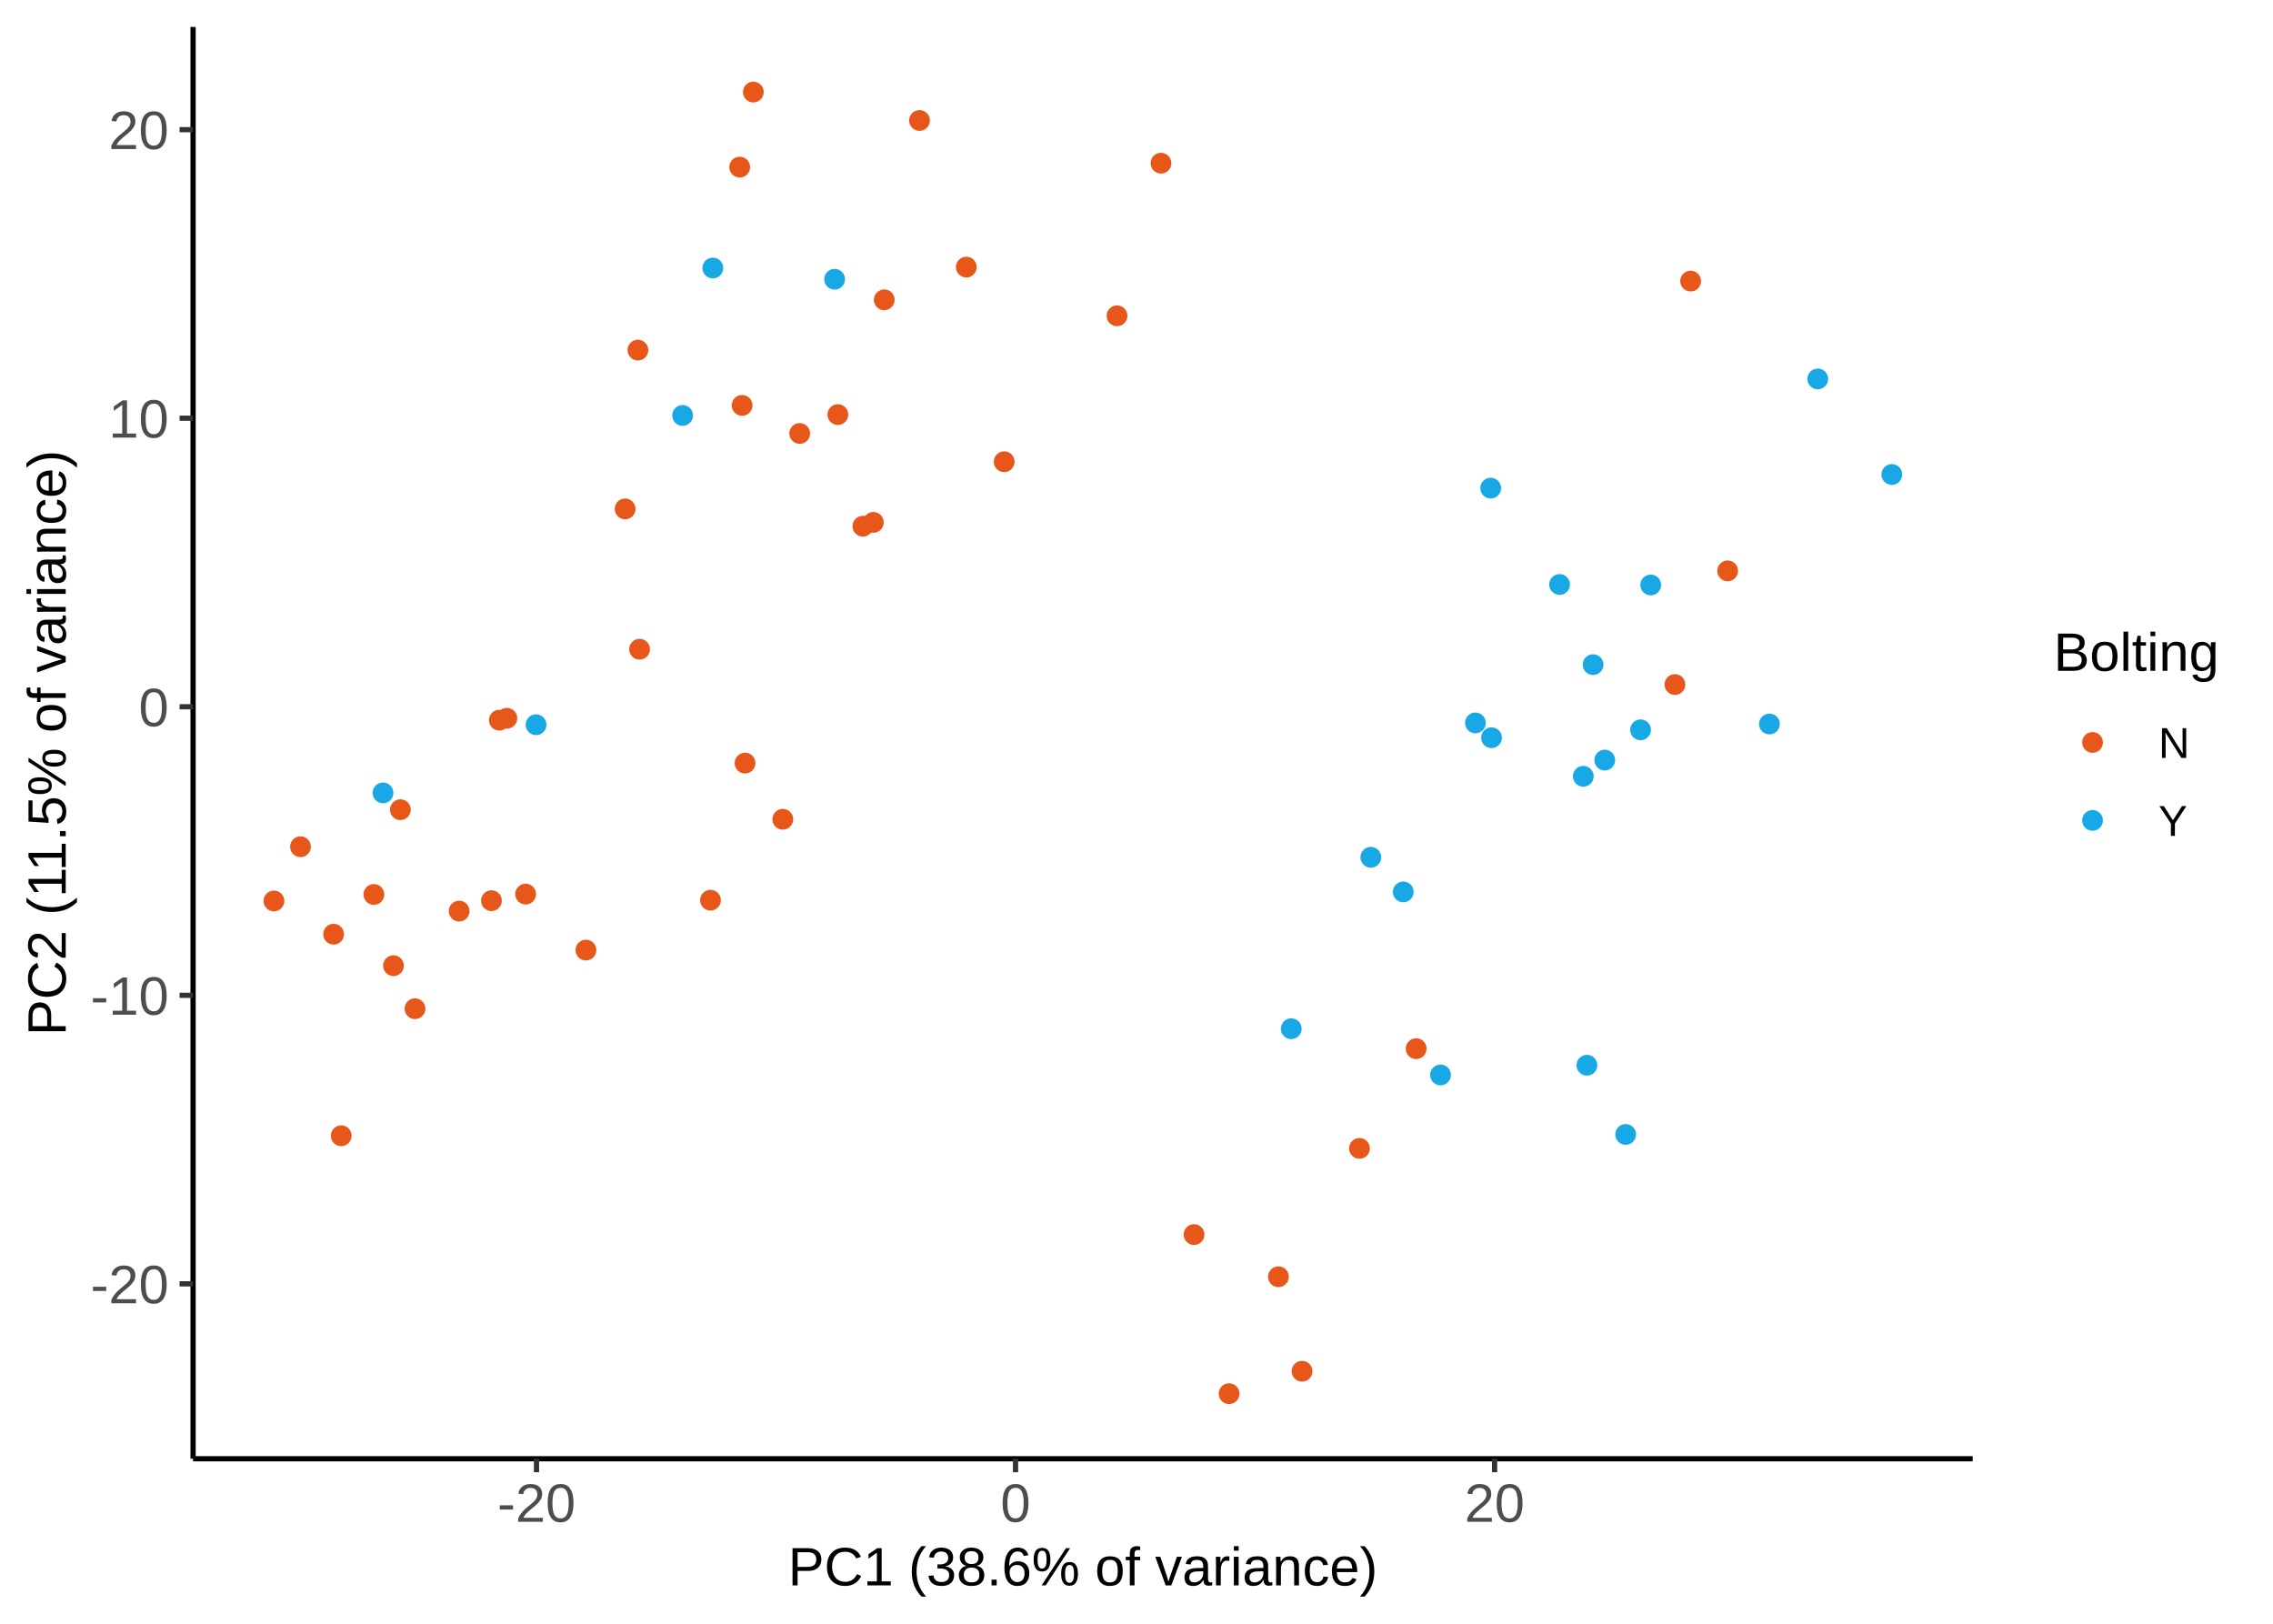
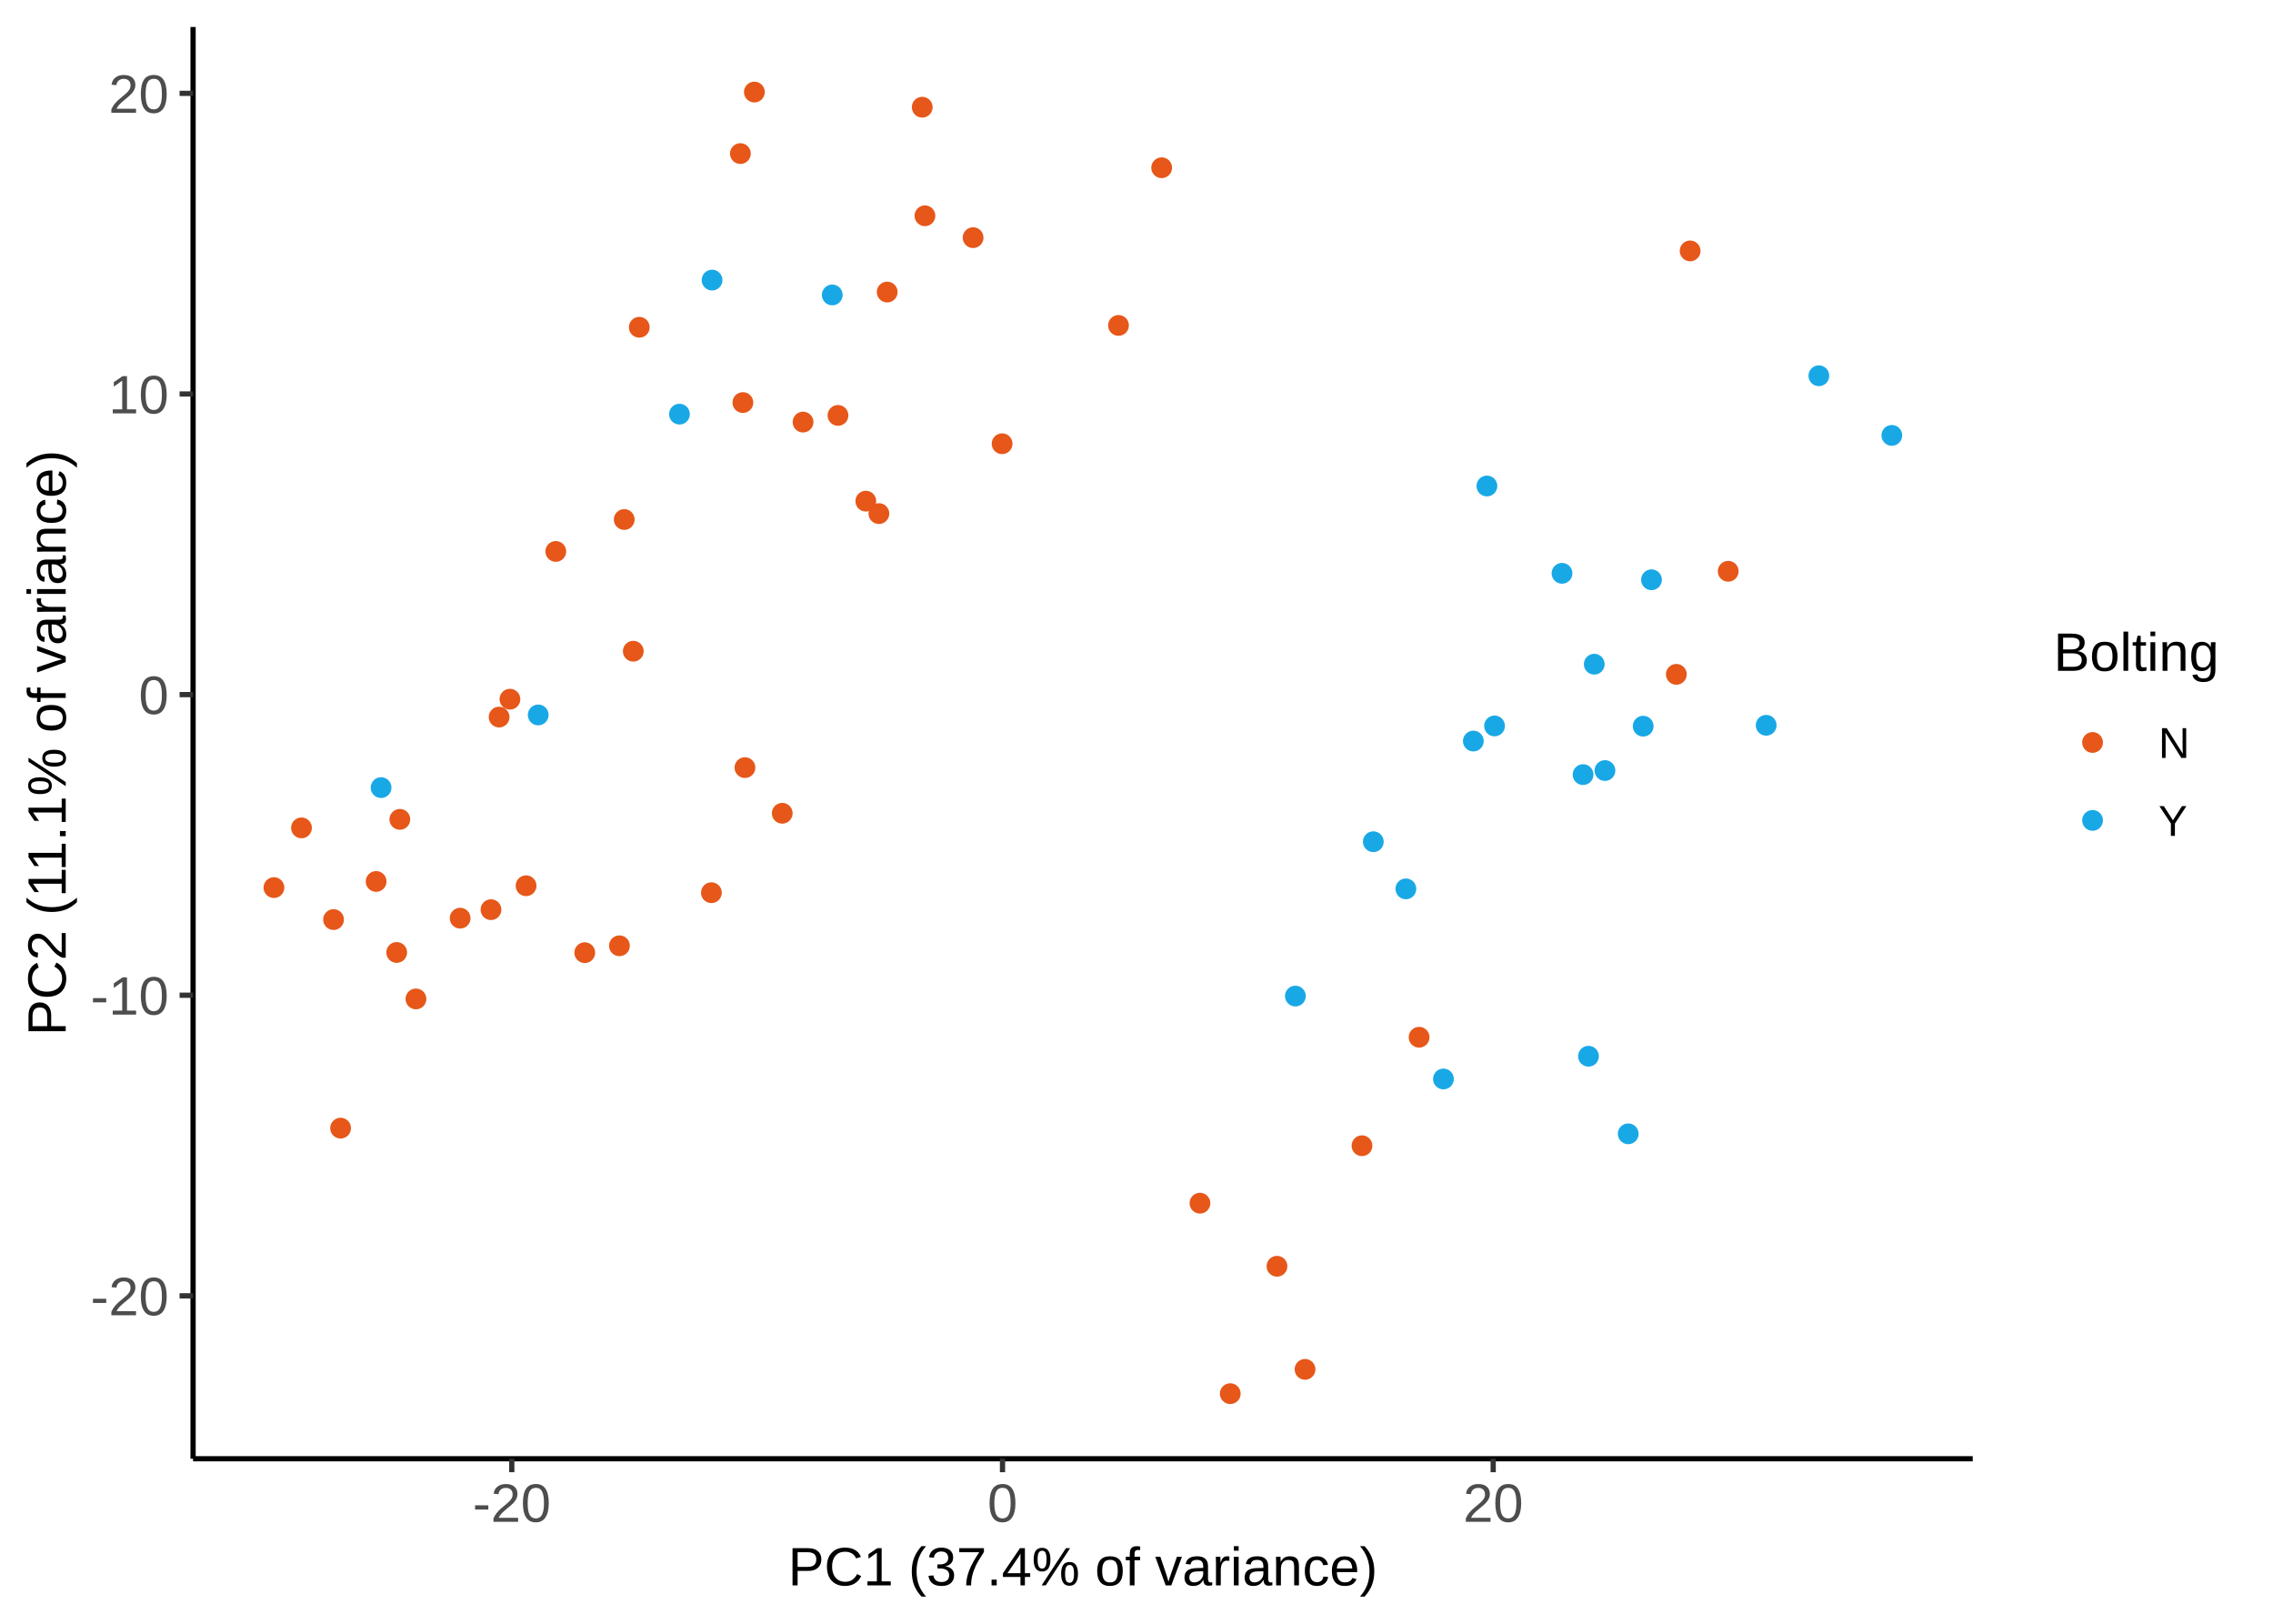
<svg xmlns="http://www.w3.org/2000/svg" class="svglite" width="504.00pt" height="360.00pt" viewBox="0 0 504.00 360.00">
  <defs>
    <style type="text/css">
    .svglite line, .svglite polyline, .svglite polygon, .svglite path, .svglite rect, .svglite circle {
      fill: none;
      stroke: #000000;
      stroke-linecap: round;
      stroke-linejoin: round;
      stroke-miterlimit: 10.00;
    }
    .svglite text {
      white-space: pre;
    }
  </style>
  </defs>
  <rect width="100%" height="100%" style="stroke: none; fill: #FFFFFF;" />
  <defs>
    <clipPath id="cpMC4wMHw1MDQuMDB8MC4wMHwzNjAuMDA=">
      <rect x="0.00" y="0.00" width="504.00" height="360.00" />
    </clipPath>
  </defs>
  <g clip-path="url(#cpMC4wMHw1MDQuMDB8MC4wMHwzNjAuMDA=)">
    <rect x="-0" y="0.00" width="504.00" height="360.00" style="stroke-width: 1.16; stroke: #FFFFFF; fill: #FFFFFF;" />
  </g>
  <defs>
    <clipPath id="cpNDIuODF8NDM3LjQyfDUuOTh8MzIzLjQy">
      <rect x="42.81" y="5.98" width="394.61" height="317.44" />
    </clipPath>
  </defs>
  <g clip-path="url(#cpNDIuODF8NDM3LjQyfDUuOTh8MzIzLjQy)">
    <rect x="42.81" y="5.98" width="394.61" height="317.44" style="stroke-width: 1.16; stroke: none; fill: #FFFFFF;" />
-     <circle cx="60.74" cy="199.75" r="1.95" style="stroke-width: 0.71; stroke: #E65719; fill: #E65719;" />
-     <circle cx="66.63" cy="187.73" r="1.95" style="stroke-width: 0.71; stroke: #E65719; fill: #E65719;" />
-     <circle cx="73.97" cy="207.12" r="1.95" style="stroke-width: 0.71; stroke: #E65719; fill: #E65719;" />
-     <circle cx="75.66" cy="251.81" r="1.95" style="stroke-width: 0.71; stroke: #E65719; fill: #E65719;" />
-     <circle cx="82.90" cy="198.31" r="1.95" style="stroke-width: 0.71; stroke: #E65719; fill: #E65719;" />
-     <circle cx="87.25" cy="214.10" r="1.95" style="stroke-width: 0.71; stroke: #E65719; fill: #E65719;" />
-     <circle cx="92.02" cy="223.64" r="1.95" style="stroke-width: 0.71; stroke: #E65719; fill: #E65719;" />
-     <circle cx="110.72" cy="159.67" r="1.95" style="stroke-width: 0.71; stroke: #E65719; fill: #E65719;" />
-     <circle cx="88.78" cy="179.52" r="1.95" style="stroke-width: 0.71; stroke: #E65719; fill: #E65719;" />
-     <circle cx="84.92" cy="175.79" r="1.95" style="stroke-width: 0.71; stroke: #19A8E6; fill: #19A8E6;" />
-     <circle cx="101.81" cy="202.00" r="1.95" style="stroke-width: 0.71; stroke: #E65719; fill: #E65719;" />
-     <circle cx="108.97" cy="199.69" r="1.95" style="stroke-width: 0.71; stroke: #E65719; fill: #E65719;" />
-     <circle cx="116.55" cy="198.23" r="1.95" style="stroke-width: 0.71; stroke: #E65719; fill: #E65719;" />
-     <circle cx="112.39" cy="159.25" r="1.95" style="stroke-width: 0.71; stroke: #E65719; fill: #E65719;" />
-     <circle cx="118.86" cy="160.68" r="1.95" style="stroke-width: 0.71; stroke: #19A8E6; fill: #19A8E6;" />
-     <circle cx="141.45" cy="77.62" r="1.95" style="stroke-width: 0.71; stroke: #E65719; fill: #E65719;" />
-     <circle cx="138.61" cy="112.83" r="1.95" style="stroke-width: 0.71; stroke: #E65719; fill: #E65719;" />
-     <circle cx="129.92" cy="210.64" r="1.95" style="stroke-width: 0.71; stroke: #E65719; fill: #E65719;" />
-     <circle cx="141.81" cy="143.94" r="1.95" style="stroke-width: 0.71; stroke: #E65719; fill: #E65719;" />
-     <circle cx="157.54" cy="199.58" r="1.95" style="stroke-width: 0.71; stroke: #E65719; fill: #E65719;" />
-     <circle cx="164.55" cy="89.88" r="1.95" style="stroke-width: 0.71; stroke: #E65719; fill: #E65719;" />
-     <circle cx="177.32" cy="96.10" r="1.95" style="stroke-width: 0.71; stroke: #E65719; fill: #E65719;" />
-     <circle cx="193.65" cy="115.82" r="1.95" style="stroke-width: 0.71; stroke: #E65719; fill: #E65719;" />
-     <circle cx="173.57" cy="181.64" r="1.95" style="stroke-width: 0.71; stroke: #E65719; fill: #E65719;" />
-     <circle cx="167.04" cy="20.41" r="1.95" style="stroke-width: 0.71; stroke: #E65719; fill: #E65719;" />
-     <circle cx="191.33" cy="116.67" r="1.95" style="stroke-width: 0.71; stroke: #E65719; fill: #E65719;" />
-     <circle cx="196.07" cy="66.47" r="1.95" style="stroke-width: 0.71; stroke: #E65719; fill: #E65719;" />
-     <circle cx="151.36" cy="92.11" r="1.95" style="stroke-width: 0.71; stroke: #19A8E6; fill: #19A8E6;" />
-     <circle cx="165.20" cy="169.19" r="1.95" style="stroke-width: 0.71; stroke: #E65719; fill: #E65719;" />
-     <circle cx="185.78" cy="91.92" r="1.95" style="stroke-width: 0.71; stroke: #E65719; fill: #E65719;" />
-     <circle cx="164.02" cy="37.05" r="1.95" style="stroke-width: 0.71; stroke: #E65719; fill: #E65719;" />
-     <circle cx="203.89" cy="26.71" r="1.95" style="stroke-width: 0.71; stroke: #E65719; fill: #E65719;" />
-     <circle cx="214.26" cy="59.22" r="1.95" style="stroke-width: 0.71; stroke: #E65719; fill: #E65719;" />
-     <circle cx="158.06" cy="59.42" r="1.95" style="stroke-width: 0.71; stroke: #19A8E6; fill: #19A8E6;" />
-     <circle cx="185.06" cy="61.91" r="1.95" style="stroke-width: 0.71; stroke: #19A8E6; fill: #19A8E6;" />
-     <circle cx="222.66" cy="102.37" r="1.95" style="stroke-width: 0.71; stroke: #E65719; fill: #E65719;" />
-     <circle cx="264.76" cy="273.72" r="1.95" style="stroke-width: 0.71; stroke: #E65719; fill: #E65719;" />
-     <circle cx="257.43" cy="36.18" r="1.95" style="stroke-width: 0.71; stroke: #E65719; fill: #E65719;" />
-     <circle cx="247.68" cy="70.02" r="1.95" style="stroke-width: 0.71; stroke: #E65719; fill: #E65719;" />
-     <circle cx="286.31" cy="228.08" r="1.95" style="stroke-width: 0.71; stroke: #19A8E6; fill: #19A8E6;" />
-     <circle cx="272.53" cy="308.99" r="1.95" style="stroke-width: 0.71; stroke: #E65719; fill: #E65719;" />
-     <circle cx="288.71" cy="304.02" r="1.95" style="stroke-width: 0.71; stroke: #E65719; fill: #E65719;" />
-     <circle cx="283.47" cy="283.07" r="1.95" style="stroke-width: 0.71; stroke: #E65719; fill: #E65719;" />
-     <circle cx="314.01" cy="232.50" r="1.95" style="stroke-width: 0.71; stroke: #E65719; fill: #E65719;" />
-     <circle cx="301.44" cy="254.61" r="1.95" style="stroke-width: 0.71; stroke: #E65719; fill: #E65719;" />
-     <circle cx="311.15" cy="197.75" r="1.95" style="stroke-width: 0.71; stroke: #19A8E6; fill: #19A8E6;" />
-     <circle cx="303.96" cy="190.07" r="1.95" style="stroke-width: 0.71; stroke: #19A8E6; fill: #19A8E6;" />
-     <circle cx="319.41" cy="238.33" r="1.95" style="stroke-width: 0.71; stroke: #19A8E6; fill: #19A8E6;" />
-     <circle cx="330.72" cy="163.56" r="1.95" style="stroke-width: 0.71; stroke: #19A8E6; fill: #19A8E6;" />
-     <circle cx="345.81" cy="129.59" r="1.95" style="stroke-width: 0.71; stroke: #19A8E6; fill: #19A8E6;" />
-     <circle cx="327.15" cy="160.28" r="1.95" style="stroke-width: 0.71; stroke: #19A8E6; fill: #19A8E6;" />
-     <circle cx="330.54" cy="108.22" r="1.95" style="stroke-width: 0.71; stroke: #19A8E6; fill: #19A8E6;" />
-     <circle cx="371.39" cy="151.77" r="1.95" style="stroke-width: 0.71; stroke: #E65719; fill: #E65719;" />
-     <circle cx="360.47" cy="251.52" r="1.95" style="stroke-width: 0.71; stroke: #19A8E6; fill: #19A8E6;" />
-     <circle cx="351.07" cy="172.11" r="1.95" style="stroke-width: 0.71; stroke: #19A8E6; fill: #19A8E6;" />
-     <circle cx="353.24" cy="147.36" r="1.95" style="stroke-width: 0.71; stroke: #19A8E6; fill: #19A8E6;" />
-     <circle cx="351.87" cy="236.17" r="1.95" style="stroke-width: 0.71; stroke: #19A8E6; fill: #19A8E6;" />
-     <circle cx="355.83" cy="168.52" r="1.95" style="stroke-width: 0.71; stroke: #19A8E6; fill: #19A8E6;" />
-     <circle cx="366.02" cy="129.69" r="1.95" style="stroke-width: 0.71; stroke: #19A8E6; fill: #19A8E6;" />
-     <circle cx="374.87" cy="62.32" r="1.95" style="stroke-width: 0.71; stroke: #E65719; fill: #E65719;" />
-     <circle cx="363.77" cy="161.81" r="1.95" style="stroke-width: 0.71; stroke: #19A8E6; fill: #19A8E6;" />
-     <circle cx="383.08" cy="126.57" r="1.95" style="stroke-width: 0.71; stroke: #E65719; fill: #E65719;" />
-     <circle cx="392.34" cy="160.52" r="1.95" style="stroke-width: 0.71; stroke: #19A8E6; fill: #19A8E6;" />
-     <circle cx="403.06" cy="84.01" r="1.95" style="stroke-width: 0.71; stroke: #19A8E6; fill: #19A8E6;" />
-     <circle cx="419.48" cy="105.20" r="1.95" style="stroke-width: 0.71; stroke: #19A8E6; fill: #19A8E6;" />
+     <circle cx="60.74" cy="196.79" r="1.95" style="stroke-width: 0.71; stroke: #E65719; fill: #E65719;" />
+     <circle cx="66.85" cy="183.55" r="1.95" style="stroke-width: 0.71; stroke: #E65719; fill: #E65719;" />
+     <circle cx="73.96" cy="203.88" r="1.95" style="stroke-width: 0.71; stroke: #E65719; fill: #E65719;" />
+     <circle cx="75.52" cy="250.12" r="1.95" style="stroke-width: 0.71; stroke: #E65719; fill: #E65719;" />
+     <circle cx="83.40" cy="195.43" r="1.95" style="stroke-width: 0.71; stroke: #E65719; fill: #E65719;" />
+     <circle cx="87.96" cy="211.17" r="1.95" style="stroke-width: 0.71; stroke: #E65719; fill: #E65719;" />
+     <circle cx="92.23" cy="221.47" r="1.95" style="stroke-width: 0.71; stroke: #E65719; fill: #E65719;" />
+     <circle cx="84.50" cy="174.62" r="1.95" style="stroke-width: 0.71; stroke: #19A8E6; fill: #19A8E6;" />
+     <circle cx="88.66" cy="181.66" r="1.95" style="stroke-width: 0.71; stroke: #E65719; fill: #E65719;" />
+     <circle cx="110.67" cy="158.98" r="1.95" style="stroke-width: 0.71; stroke: #E65719; fill: #E65719;" />
+     <circle cx="102.03" cy="203.57" r="1.95" style="stroke-width: 0.71; stroke: #E65719; fill: #E65719;" />
+     <circle cx="123.24" cy="122.26" r="1.95" style="stroke-width: 0.71; stroke: #E65719; fill: #E65719;" />
+     <circle cx="116.65" cy="196.38" r="1.95" style="stroke-width: 0.71; stroke: #E65719; fill: #E65719;" />
+     <circle cx="108.87" cy="201.68" r="1.95" style="stroke-width: 0.71; stroke: #E65719; fill: #E65719;" />
+     <circle cx="113.07" cy="155.02" r="1.95" style="stroke-width: 0.71; stroke: #E65719; fill: #E65719;" />
+     <circle cx="119.34" cy="158.51" r="1.95" style="stroke-width: 0.71; stroke: #19A8E6; fill: #19A8E6;" />
+     <circle cx="141.75" cy="72.56" r="1.95" style="stroke-width: 0.71; stroke: #E65719; fill: #E65719;" />
+     <circle cx="140.42" cy="144.38" r="1.95" style="stroke-width: 0.71; stroke: #E65719; fill: #E65719;" />
+     <circle cx="138.41" cy="115.18" r="1.95" style="stroke-width: 0.71; stroke: #E65719; fill: #E65719;" />
+     <circle cx="129.66" cy="211.22" r="1.95" style="stroke-width: 0.71; stroke: #E65719; fill: #E65719;" />
+     <circle cx="137.35" cy="209.69" r="1.95" style="stroke-width: 0.71; stroke: #E65719; fill: #E65719;" />
+     <circle cx="157.74" cy="197.92" r="1.95" style="stroke-width: 0.71; stroke: #E65719; fill: #E65719;" />
+     <circle cx="164.72" cy="89.25" r="1.95" style="stroke-width: 0.71; stroke: #E65719; fill: #E65719;" />
+     <circle cx="194.88" cy="113.87" r="1.95" style="stroke-width: 0.71; stroke: #E65719; fill: #E65719;" />
+     <circle cx="173.45" cy="180.31" r="1.95" style="stroke-width: 0.71; stroke: #E65719; fill: #E65719;" />
+     <circle cx="167.27" cy="20.41" r="1.95" style="stroke-width: 0.71; stroke: #E65719; fill: #E65719;" />
+     <circle cx="150.66" cy="91.82" r="1.95" style="stroke-width: 0.71; stroke: #19A8E6; fill: #19A8E6;" />
+     <circle cx="178.06" cy="93.58" r="1.95" style="stroke-width: 0.71; stroke: #E65719; fill: #E65719;" />
+     <circle cx="164.17" cy="34.05" r="1.95" style="stroke-width: 0.71; stroke: #E65719; fill: #E65719;" />
+     <circle cx="191.98" cy="111.11" r="1.95" style="stroke-width: 0.71; stroke: #E65719; fill: #E65719;" />
+     <circle cx="165.18" cy="170.19" r="1.95" style="stroke-width: 0.71; stroke: #E65719; fill: #E65719;" />
+     <circle cx="185.81" cy="92.10" r="1.95" style="stroke-width: 0.71; stroke: #E65719; fill: #E65719;" />
+     <circle cx="196.72" cy="64.75" r="1.95" style="stroke-width: 0.71; stroke: #E65719; fill: #E65719;" />
+     <circle cx="204.49" cy="23.77" r="1.95" style="stroke-width: 0.71; stroke: #E65719; fill: #E65719;" />
+     <circle cx="157.89" cy="62.10" r="1.95" style="stroke-width: 0.71; stroke: #19A8E6; fill: #19A8E6;" />
+     <circle cx="215.77" cy="52.69" r="1.95" style="stroke-width: 0.71; stroke: #E65719; fill: #E65719;" />
+     <circle cx="184.54" cy="65.39" r="1.95" style="stroke-width: 0.71; stroke: #19A8E6; fill: #19A8E6;" />
+     <circle cx="205.09" cy="47.84" r="1.95" style="stroke-width: 0.71; stroke: #E65719; fill: #E65719;" />
+     <circle cx="222.20" cy="98.38" r="1.95" style="stroke-width: 0.71; stroke: #E65719; fill: #E65719;" />
+     <circle cx="266.07" cy="266.76" r="1.95" style="stroke-width: 0.71; stroke: #E65719; fill: #E65719;" />
+     <circle cx="257.58" cy="37.19" r="1.95" style="stroke-width: 0.71; stroke: #E65719; fill: #E65719;" />
+     <circle cx="248.01" cy="72.15" r="1.95" style="stroke-width: 0.71; stroke: #E65719; fill: #E65719;" />
+     <circle cx="287.23" cy="220.84" r="1.95" style="stroke-width: 0.71; stroke: #19A8E6; fill: #19A8E6;" />
+     <circle cx="272.79" cy="308.99" r="1.95" style="stroke-width: 0.71; stroke: #E65719; fill: #E65719;" />
+     <circle cx="289.37" cy="303.60" r="1.95" style="stroke-width: 0.71; stroke: #E65719; fill: #E65719;" />
+     <circle cx="283.15" cy="280.74" r="1.95" style="stroke-width: 0.71; stroke: #E65719; fill: #E65719;" />
+     <circle cx="314.66" cy="229.97" r="1.95" style="stroke-width: 0.71; stroke: #E65719; fill: #E65719;" />
+     <circle cx="302.00" cy="254.02" r="1.95" style="stroke-width: 0.71; stroke: #E65719; fill: #E65719;" />
+     <circle cx="311.73" cy="197.07" r="1.95" style="stroke-width: 0.71; stroke: #19A8E6; fill: #19A8E6;" />
+     <circle cx="304.51" cy="186.62" r="1.95" style="stroke-width: 0.71; stroke: #19A8E6; fill: #19A8E6;" />
+     <circle cx="320.06" cy="239.22" r="1.95" style="stroke-width: 0.71; stroke: #19A8E6; fill: #19A8E6;" />
+     <circle cx="331.39" cy="160.95" r="1.95" style="stroke-width: 0.71; stroke: #19A8E6; fill: #19A8E6;" />
+     <circle cx="346.35" cy="127.11" r="1.95" style="stroke-width: 0.71; stroke: #19A8E6; fill: #19A8E6;" />
+     <circle cx="326.69" cy="164.30" r="1.95" style="stroke-width: 0.71; stroke: #19A8E6; fill: #19A8E6;" />
+     <circle cx="329.70" cy="107.75" r="1.95" style="stroke-width: 0.71; stroke: #19A8E6; fill: #19A8E6;" />
+     <circle cx="371.70" cy="149.51" r="1.95" style="stroke-width: 0.71; stroke: #E65719; fill: #E65719;" />
+     <circle cx="361.03" cy="251.38" r="1.95" style="stroke-width: 0.71; stroke: #19A8E6; fill: #19A8E6;" />
+     <circle cx="353.50" cy="147.26" r="1.95" style="stroke-width: 0.71; stroke: #19A8E6; fill: #19A8E6;" />
+     <circle cx="351.02" cy="171.74" r="1.95" style="stroke-width: 0.71; stroke: #19A8E6; fill: #19A8E6;" />
+     <circle cx="355.87" cy="170.84" r="1.95" style="stroke-width: 0.71; stroke: #19A8E6; fill: #19A8E6;" />
+     <circle cx="352.22" cy="234.18" r="1.95" style="stroke-width: 0.71; stroke: #19A8E6; fill: #19A8E6;" />
+     <circle cx="366.19" cy="128.54" r="1.95" style="stroke-width: 0.71; stroke: #19A8E6; fill: #19A8E6;" />
+     <circle cx="364.35" cy="161.00" r="1.95" style="stroke-width: 0.71; stroke: #19A8E6; fill: #19A8E6;" />
+     <circle cx="374.76" cy="55.63" r="1.95" style="stroke-width: 0.71; stroke: #E65719; fill: #E65719;" />
+     <circle cx="383.20" cy="126.66" r="1.95" style="stroke-width: 0.71; stroke: #E65719; fill: #E65719;" />
+     <circle cx="391.62" cy="160.80" r="1.95" style="stroke-width: 0.71; stroke: #19A8E6; fill: #19A8E6;" />
+     <circle cx="403.30" cy="83.31" r="1.95" style="stroke-width: 0.71; stroke: #19A8E6; fill: #19A8E6;" />
+     <circle cx="419.48" cy="96.53" r="1.95" style="stroke-width: 0.71; stroke: #19A8E6; fill: #19A8E6;" />
  </g>
  <g clip-path="url(#cpMC4wMHw1MDQuMDB8MC4wMHwzNjAuMDA=)">
    <polyline points="42.81,323.42 42.81,5.98 " style="stroke-width: 1.16; stroke-linecap: butt;" />
-     <text x="37.43" y="288.94" text-anchor="end" style="font-size: 12.00px;fill: #4D4D4D; font-family: &quot;Arial&quot;;" textLength="17.34px" lengthAdjust="spacingAndGlyphs">-20</text>
-     <text x="37.43" y="224.97" text-anchor="end" style="font-size: 12.00px;fill: #4D4D4D; font-family: &quot;Arial&quot;;" textLength="17.34px" lengthAdjust="spacingAndGlyphs">-10</text>
-     <text x="37.43" y="161.00" text-anchor="end" style="font-size: 12.00px;fill: #4D4D4D; font-family: &quot;Arial&quot;;" textLength="6.67px" lengthAdjust="spacingAndGlyphs">0</text>
-     <text x="37.43" y="97.02" text-anchor="end" style="font-size: 12.00px;fill: #4D4D4D; font-family: &quot;Arial&quot;;" textLength="13.35px" lengthAdjust="spacingAndGlyphs">10</text>
-     <text x="37.43" y="33.05" text-anchor="end" style="font-size: 12.00px;fill: #4D4D4D; font-family: &quot;Arial&quot;;" textLength="13.35px" lengthAdjust="spacingAndGlyphs">20</text>
-     <polyline points="39.82,284.64 42.81,284.64 " style="stroke-width: 1.16; stroke: #333333; stroke-linecap: butt;" />
-     <polyline points="39.82,220.67 42.81,220.67 " style="stroke-width: 1.16; stroke: #333333; stroke-linecap: butt;" />
-     <polyline points="39.82,156.70 42.81,156.70 " style="stroke-width: 1.16; stroke: #333333; stroke-linecap: butt;" />
-     <polyline points="39.82,92.72 42.81,92.72 " style="stroke-width: 1.16; stroke: #333333; stroke-linecap: butt;" />
-     <polyline points="39.82,28.75 42.81,28.75 " style="stroke-width: 1.16; stroke: #333333; stroke-linecap: butt;" />
+     <text x="37.43" y="291.60" text-anchor="end" style="font-size: 12.00px;fill: #4D4D4D; font-family: &quot;Arial&quot;;" textLength="17.34px" lengthAdjust="spacingAndGlyphs">-20</text>
+     <text x="37.43" y="224.95" text-anchor="end" style="font-size: 12.00px;fill: #4D4D4D; font-family: &quot;Arial&quot;;" textLength="17.34px" lengthAdjust="spacingAndGlyphs">-10</text>
+     <text x="37.43" y="158.30" text-anchor="end" style="font-size: 12.00px;fill: #4D4D4D; font-family: &quot;Arial&quot;;" textLength="6.67px" lengthAdjust="spacingAndGlyphs">0</text>
+     <text x="37.43" y="91.65" text-anchor="end" style="font-size: 12.00px;fill: #4D4D4D; font-family: &quot;Arial&quot;;" textLength="13.35px" lengthAdjust="spacingAndGlyphs">10</text>
+     <text x="37.43" y="25.00" text-anchor="end" style="font-size: 12.00px;fill: #4D4D4D; font-family: &quot;Arial&quot;;" textLength="13.35px" lengthAdjust="spacingAndGlyphs">20</text>
+     <polyline points="39.82,287.30 42.81,287.30 " style="stroke-width: 1.16; stroke: #333333; stroke-linecap: butt;" />
+     <polyline points="39.82,220.65 42.81,220.65 " style="stroke-width: 1.16; stroke: #333333; stroke-linecap: butt;" />
+     <polyline points="39.82,154.00 42.81,154.00 " style="stroke-width: 1.16; stroke: #333333; stroke-linecap: butt;" />
+     <polyline points="39.82,87.35 42.81,87.35 " style="stroke-width: 1.16; stroke: #333333; stroke-linecap: butt;" />
+     <polyline points="39.82,20.70 42.81,20.70 " style="stroke-width: 1.16; stroke: #333333; stroke-linecap: butt;" />
    <polyline points="42.81,323.42 437.42,323.42 " style="stroke-width: 1.16; stroke-linecap: butt;" />
-     <polyline points="118.96,326.41 118.96,323.42 " style="stroke-width: 1.16; stroke: #333333; stroke-linecap: butt;" />
-     <polyline points="225.18,326.41 225.18,323.42 " style="stroke-width: 1.16; stroke: #333333; stroke-linecap: butt;" />
-     <polyline points="331.40,326.41 331.40,323.42 " style="stroke-width: 1.16; stroke: #333333; stroke-linecap: butt;" />
-     <text x="118.96" y="337.40" text-anchor="middle" style="font-size: 12.00px;fill: #4D4D4D; font-family: &quot;Arial&quot;;" textLength="17.34px" lengthAdjust="spacingAndGlyphs">-20</text>
-     <text x="225.18" y="337.40" text-anchor="middle" style="font-size: 12.00px;fill: #4D4D4D; font-family: &quot;Arial&quot;;" textLength="6.67px" lengthAdjust="spacingAndGlyphs">0</text>
-     <text x="331.40" y="337.40" text-anchor="middle" style="font-size: 12.00px;fill: #4D4D4D; font-family: &quot;Arial&quot;;" textLength="13.35px" lengthAdjust="spacingAndGlyphs">20</text>
-     <text x="240.11" y="351.50" text-anchor="middle" style="font-size: 12.00px; font-family: &quot;Arial&quot;;" textLength="130.74px" lengthAdjust="spacingAndGlyphs">PC1 (38.6% of variance)</text>
-     <text transform="translate(14.57,164.70) rotate(-90)" text-anchor="middle" style="font-size: 12.00px; font-family: &quot;Arial&quot;;" textLength="129.85px" lengthAdjust="spacingAndGlyphs">PC2 (11.5% of variance)</text>
+     <polyline points="113.48,326.41 113.48,323.42 " style="stroke-width: 1.16; stroke: #333333; stroke-linecap: butt;" />
+     <polyline points="222.29,326.41 222.29,323.42 " style="stroke-width: 1.16; stroke: #333333; stroke-linecap: butt;" />
+     <polyline points="331.09,326.41 331.09,323.42 " style="stroke-width: 1.16; stroke: #333333; stroke-linecap: butt;" />
+     <text x="113.48" y="337.40" text-anchor="middle" style="font-size: 12.00px;fill: #4D4D4D; font-family: &quot;Arial&quot;;" textLength="17.34px" lengthAdjust="spacingAndGlyphs">-20</text>
+     <text x="222.29" y="337.40" text-anchor="middle" style="font-size: 12.00px;fill: #4D4D4D; font-family: &quot;Arial&quot;;" textLength="6.67px" lengthAdjust="spacingAndGlyphs">0</text>
+     <text x="331.09" y="337.40" text-anchor="middle" style="font-size: 12.00px;fill: #4D4D4D; font-family: &quot;Arial&quot;;" textLength="13.35px" lengthAdjust="spacingAndGlyphs">20</text>
+     <text x="240.11" y="351.50" text-anchor="middle" style="font-size: 12.00px; font-family: &quot;Arial&quot;;" textLength="130.74px" lengthAdjust="spacingAndGlyphs">PC1 (37.4% of variance)</text>
+     <text transform="translate(14.57,164.70) rotate(-90)" text-anchor="middle" style="font-size: 12.00px; font-family: &quot;Arial&quot;;" textLength="129.85px" lengthAdjust="spacingAndGlyphs">PC2 (11.1% of variance)</text>
    <rect x="449.38" y="132.89" width="48.65" height="63.61" style="stroke-width: 1.16; stroke: none; fill: #FFFFFF;" />
    <text x="455.35" y="148.73" style="font-size: 12.00px; font-family: &quot;Arial&quot;;" textLength="36.69px" lengthAdjust="spacingAndGlyphs">Bolting</text>
    <circle cx="463.99" cy="164.61" r="1.95" style="stroke-width: 0.71; stroke: #E65719; fill: #E65719;" />
    <circle cx="463.99" cy="181.89" r="1.95" style="stroke-width: 0.71; stroke: #19A8E6; fill: #19A8E6;" />
    <text x="478.61" y="168.04" style="font-size: 9.60px; font-family: &quot;Arial&quot;;" textLength="6.93px" lengthAdjust="spacingAndGlyphs">N</text>
    <text x="478.61" y="185.32" style="font-size: 9.60px; font-family: &quot;Arial&quot;;" textLength="6.39px" lengthAdjust="spacingAndGlyphs">Y</text>
  </g>
</svg>
